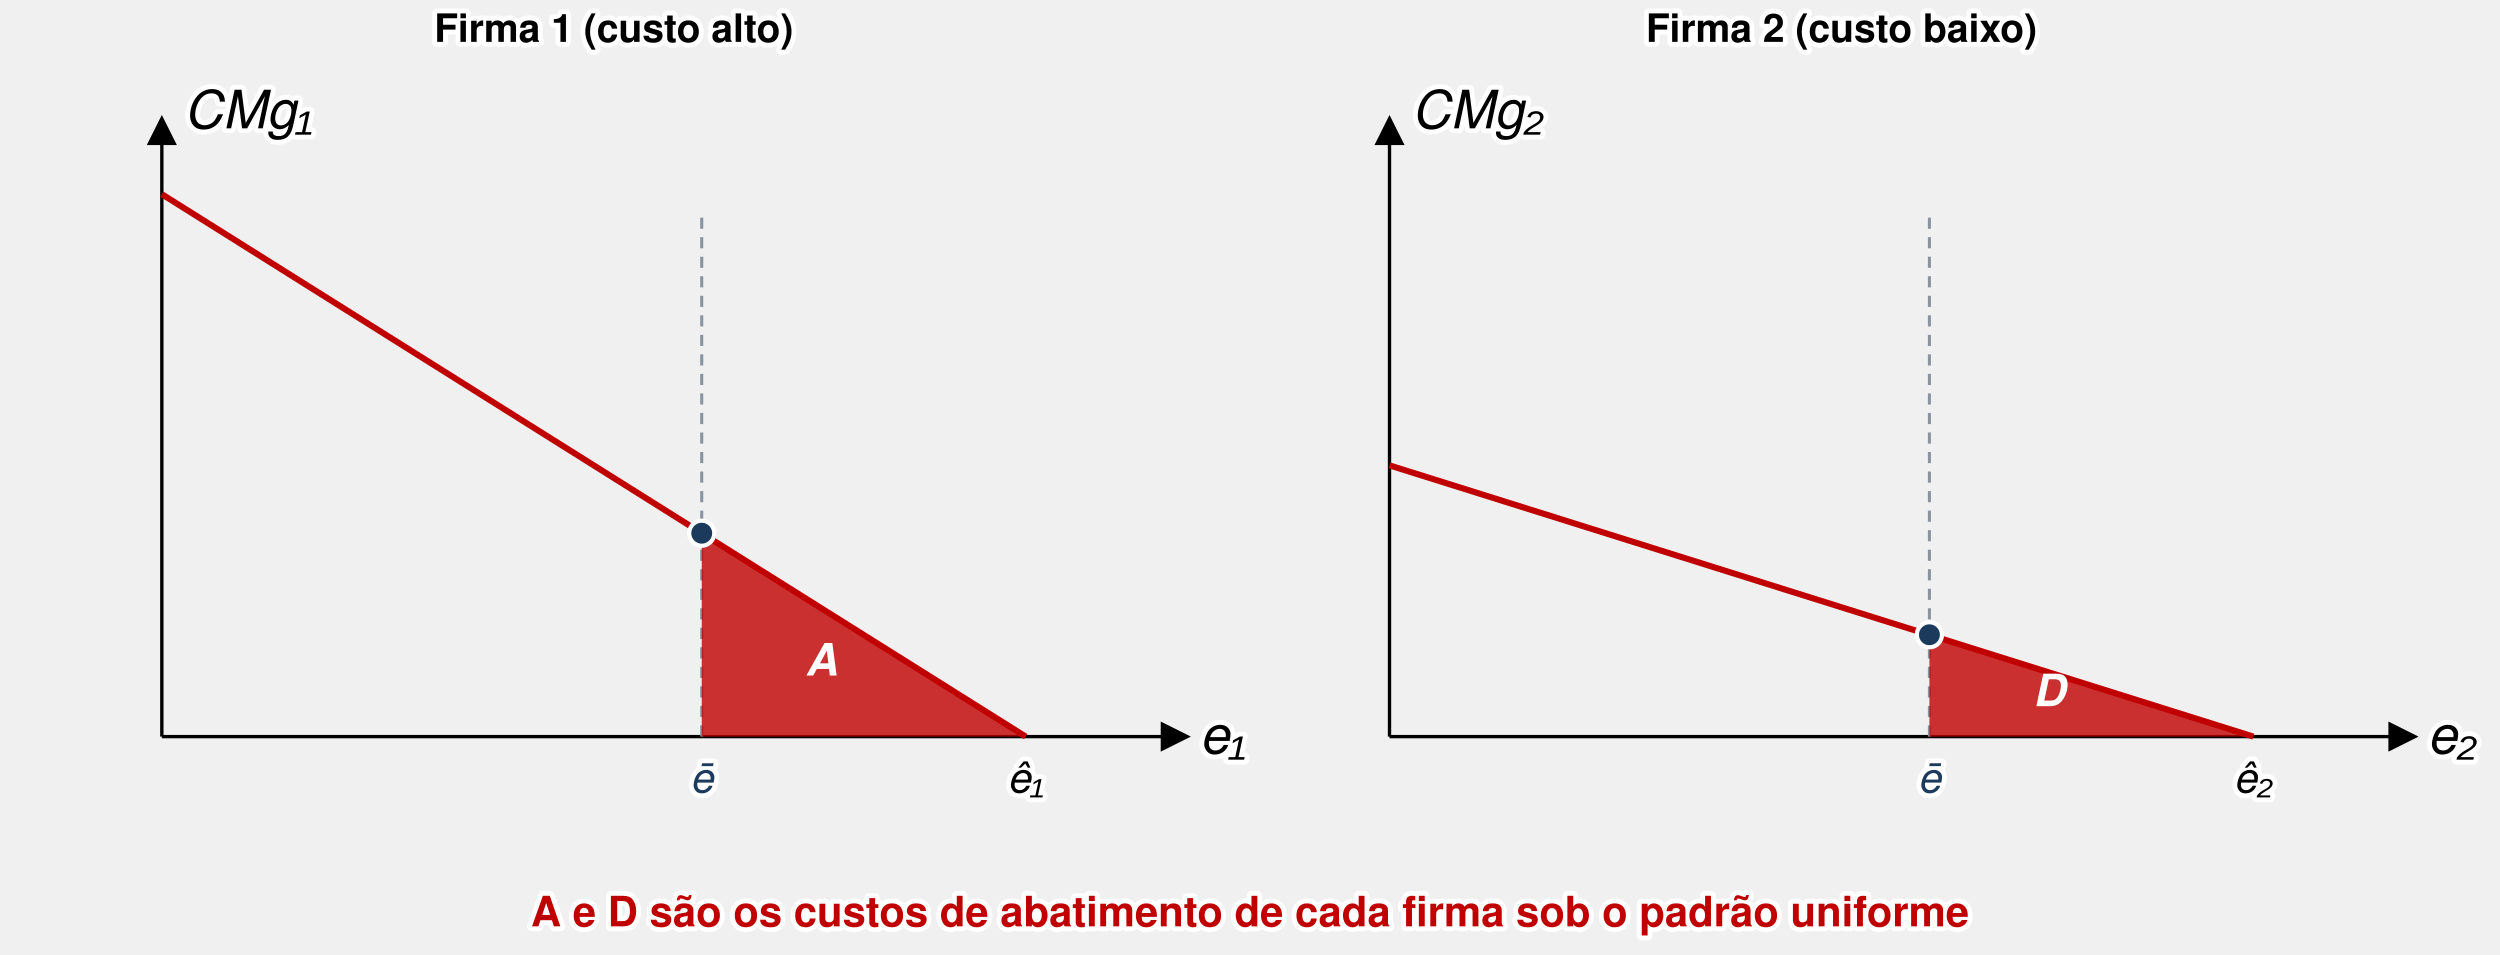
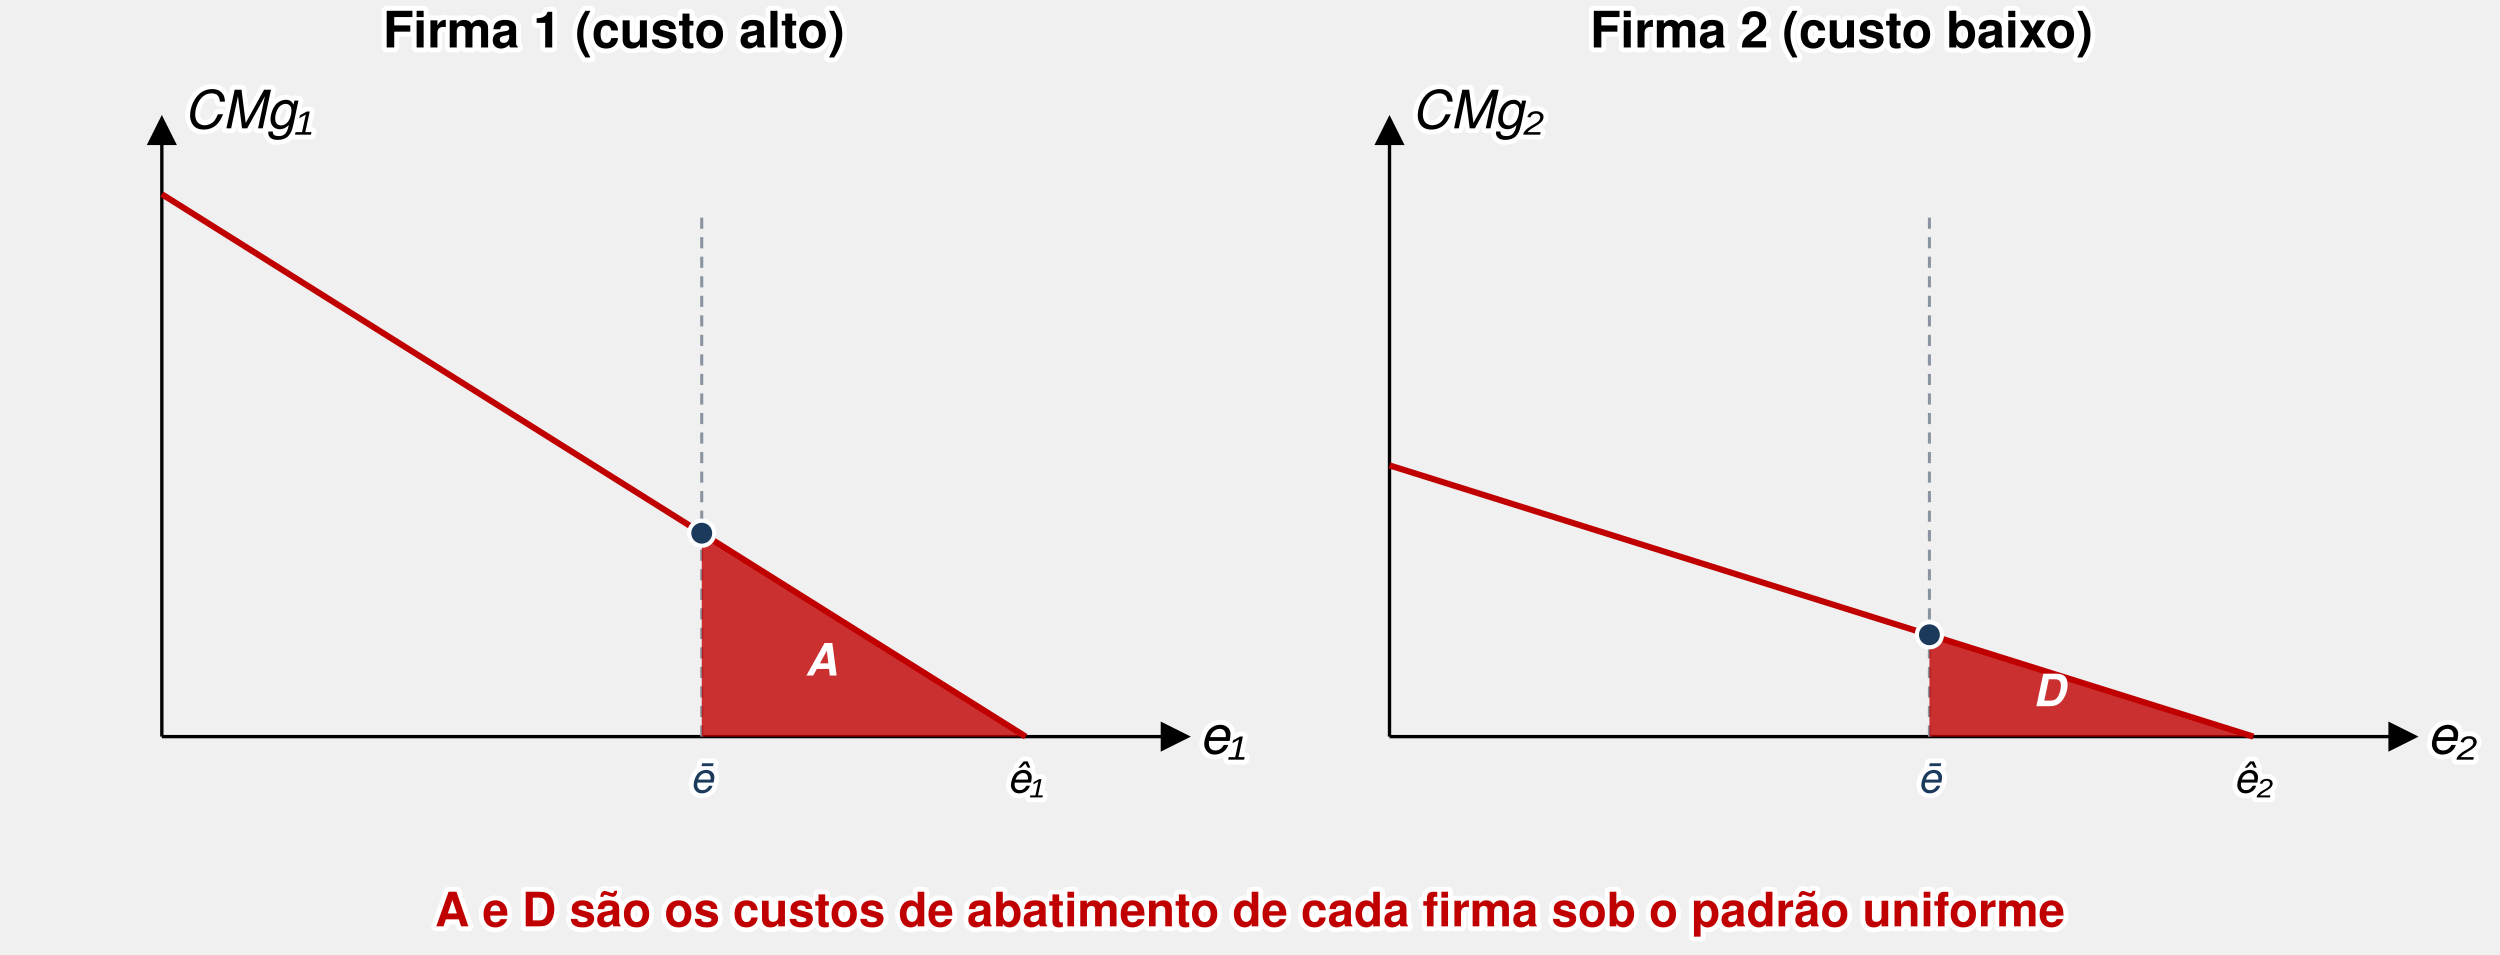
<svg xmlns="http://www.w3.org/2000/svg" width="896" height="342" viewBox="0 0 896 342" role="img" font-family="Source Sans Pro, Helvetica, Arial, sans-serif">
  <defs>
    <marker id="seta" markerWidth="9" markerHeight="9" refX="5" refY="4.5" orient="auto">
      <path d="M0,0 L9,4.5 L0,9 Z" fill="#000000" />
    </marker>
    <marker id="seta-apagada" markerWidth="9" markerHeight="9" refX="5" refY="4.5" orient="auto">
      <path d="M0,0 L9,4.5 L0,9 Z" fill="#c8d0d8" />
    </marker>
+     <marker id="seta-dano" markerWidth="9" markerHeight="9" refX="5" refY="4.5" orient="auto">
+       <path d="M0,0 L9,4.5 L0,9 Z" fill="#0070C0" />
+     </marker>
  </defs>
-   <text x="220.0" y="15.0" font-size="14" fill="#000000" text-anchor="middle" font-weight="600" stroke="#ffffff" stroke-width="3.5" stroke-linejoin="round" paint-order="stroke">Firma 1 (custo alto)</text>
-   <text x="660.0" y="15.0" font-size="14" fill="#000000" text-anchor="middle" font-weight="600" stroke="#ffffff" stroke-width="3.5" stroke-linejoin="round" paint-order="stroke">Firma 2 (custo baixo)</text>
+   <text x="220.0" y="17.0" font-size="18" fill="#000000" text-anchor="middle" font-weight="600" stroke="#ffffff" stroke-width="3.5" stroke-linejoin="round" paint-order="stroke">Firma 1 (custo alto)</text>
+   <text x="660.0" y="17.0" font-size="18" fill="#000000" text-anchor="middle" font-weight="600" stroke="#ffffff" stroke-width="3.5" stroke-linejoin="round" paint-order="stroke">Firma 2 (custo baixo)</text>
  <line x1="58.0" y1="264.0" x2="58.0" y2="46.0" stroke="#000000" stroke-width="1.2" marker-end="url(#seta)" />
  <line x1="58.0" y1="264.0" x2="422.0" y2="264.0" stroke="#000000" stroke-width="1.2" marker-end="url(#seta)" />
  <text x="430.0" y="270.0" font-size="19" fill="#000000" text-anchor="start" font-style="italic" stroke="#ffffff" stroke-width="3.5" stroke-linejoin="round" paint-order="stroke">e₁</text>
  <text x="66.0" y="46.0" font-size="19" fill="#000000" text-anchor="start" font-style="italic" stroke="#ffffff" stroke-width="3.5" stroke-linejoin="round" paint-order="stroke">CMg₁</text>
  <line x1="498.0" y1="264.0" x2="498.0" y2="46.0" stroke="#000000" stroke-width="1.2" marker-end="url(#seta)" />
  <line x1="498.0" y1="264.0" x2="862.0" y2="264.0" stroke="#000000" stroke-width="1.2" marker-end="url(#seta)" />
  <text x="870.0" y="270.0" font-size="19" fill="#000000" text-anchor="start" font-style="italic" stroke="#ffffff" stroke-width="3.5" stroke-linejoin="round" paint-order="stroke">e₂</text>
  <text x="506.0" y="46.0" font-size="19" fill="#000000" text-anchor="start" font-style="italic" stroke="#ffffff" stroke-width="3.5" stroke-linejoin="round" paint-order="stroke">CMg₂</text>
  <line x1="58.0" y1="69.6" x2="367.6" y2="264.0" stroke="#C00000" stroke-width="2.2" />
  <line x1="498.0" y1="166.8" x2="807.6" y2="264.0" stroke="#C00000" stroke-width="2.2" />
  <text x="367.6" y="284.0" font-size="15" fill="#000000" text-anchor="middle" font-style="italic" stroke="#ffffff" stroke-width="3.5" stroke-linejoin="round" paint-order="stroke">ê₁</text>
  <text x="807.6" y="284.0" font-size="15" fill="#000000" text-anchor="middle" font-style="italic" stroke="#ffffff" stroke-width="3.5" stroke-linejoin="round" paint-order="stroke">ê₂</text>
  <line x1="251.5" y1="264.0" x2="251.5" y2="77.3" stroke="#8a94a0" stroke-width="1.1" stroke-dasharray="4 3" />
  <text x="251.5" y="284.0" font-size="15" fill="#1b3a5c" text-anchor="middle" font-style="italic" stroke="#ffffff" stroke-width="3.5" stroke-linejoin="round" paint-order="stroke">ē</text>
  <line x1="691.5" y1="264.0" x2="691.5" y2="77.3" stroke="#8a94a0" stroke-width="1.1" stroke-dasharray="4 3" />
  <text x="691.5" y="284.0" font-size="15" fill="#1b3a5c" text-anchor="middle" font-style="italic" stroke="#ffffff" stroke-width="3.5" stroke-linejoin="round" paint-order="stroke">ē</text>
  <path d="M 251.5 264.0 L 367.6 264.0 L 251.5 191.1 Z" fill="#C00000" fill-opacity="0.8" stroke="none" />
  <path d="M 691.5 264.0 L 807.6 264.0 L 691.5 227.5 Z" fill="#C00000" fill-opacity="0.8" stroke="none" />
  <text x="288.6" y="242.1" font-size="16" fill="#ffffff" text-anchor="start" font-style="italic" font-weight="600">A</text>
  <text x="728.6" y="253.1" font-size="16" fill="#ffffff" text-anchor="start" font-style="italic" font-weight="600">D</text>
  <circle cx="251.5" cy="191.1" r="4.5" fill="#1b3a5c" stroke="#ffffff" stroke-width="1.5" />
  <circle cx="691.5" cy="227.5" r="4.5" fill="#1b3a5c" stroke="#ffffff" stroke-width="1.5" />
-   <text x="448.0" y="332.0" font-size="15" fill="#C00000" text-anchor="middle" font-weight="600" stroke="#ffffff" stroke-width="3.5" stroke-linejoin="round" paint-order="stroke">A e D são os custos de abatimento de cada firma sob o padrão uniforme</text>
+   <text x="448.0" y="332.0" font-size="17" fill="#C00000" text-anchor="middle" font-weight="600" stroke="#ffffff" stroke-width="3.5" stroke-linejoin="round" paint-order="stroke">A e D são os custos de abatimento de cada firma sob o padrão uniforme</text>
</svg>
